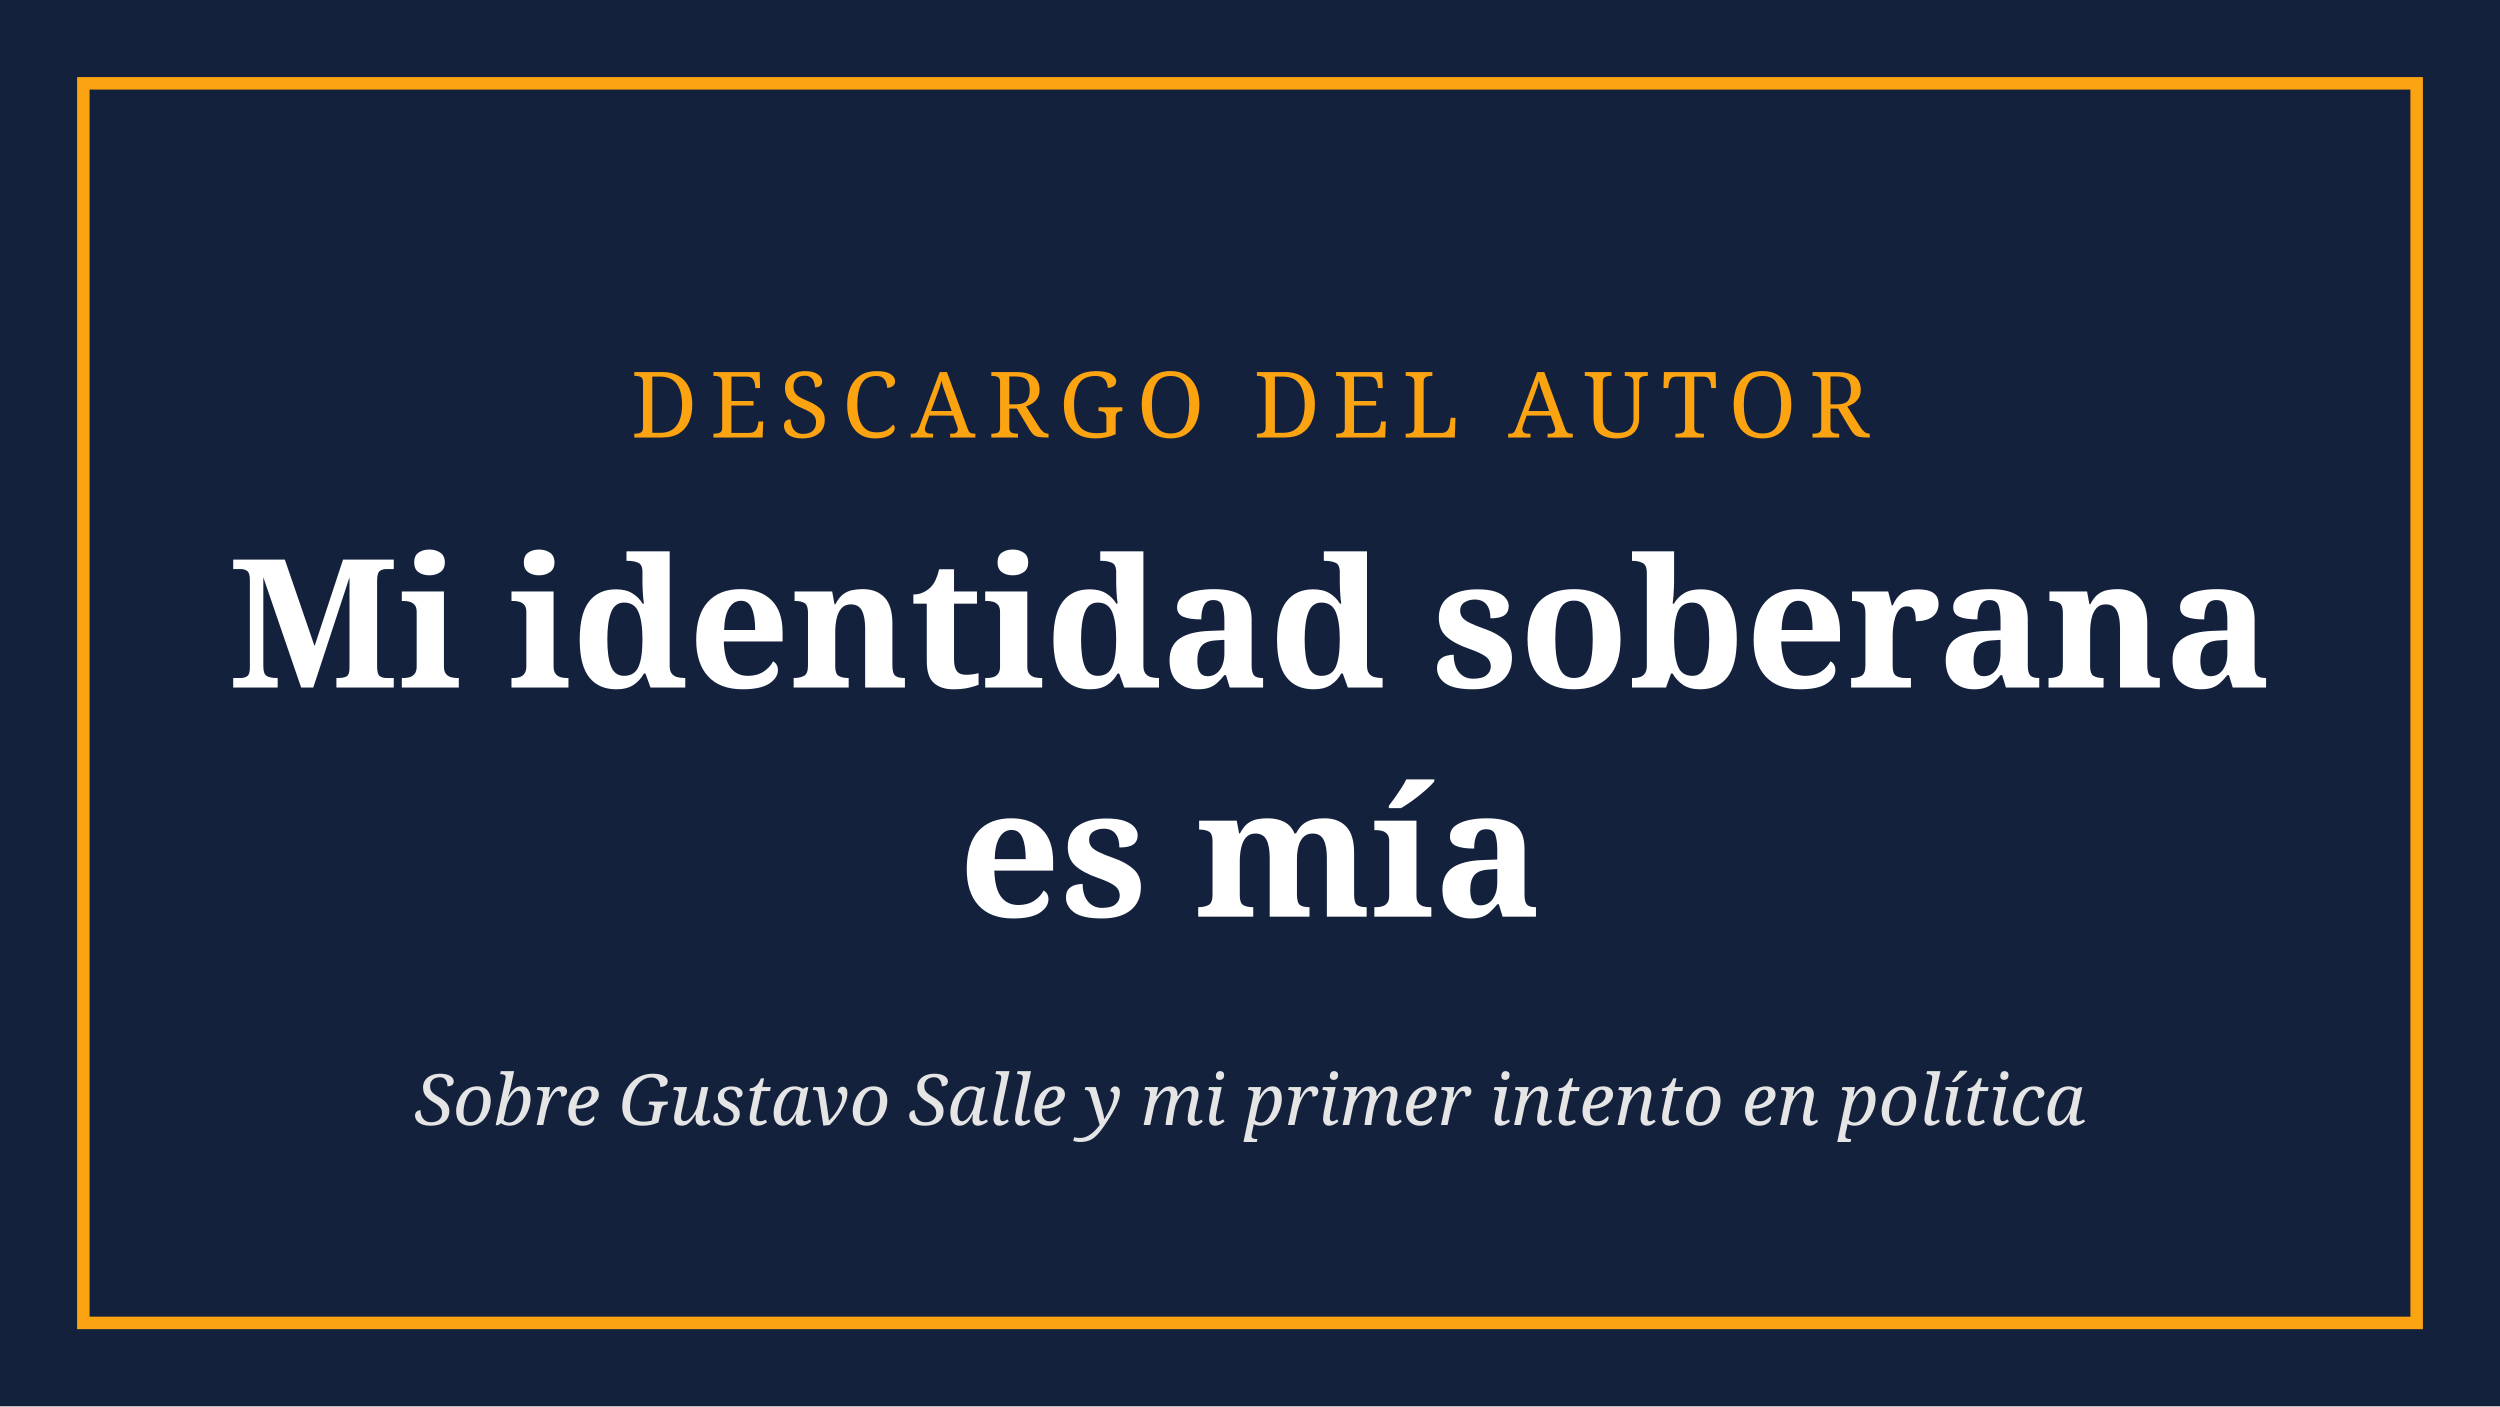
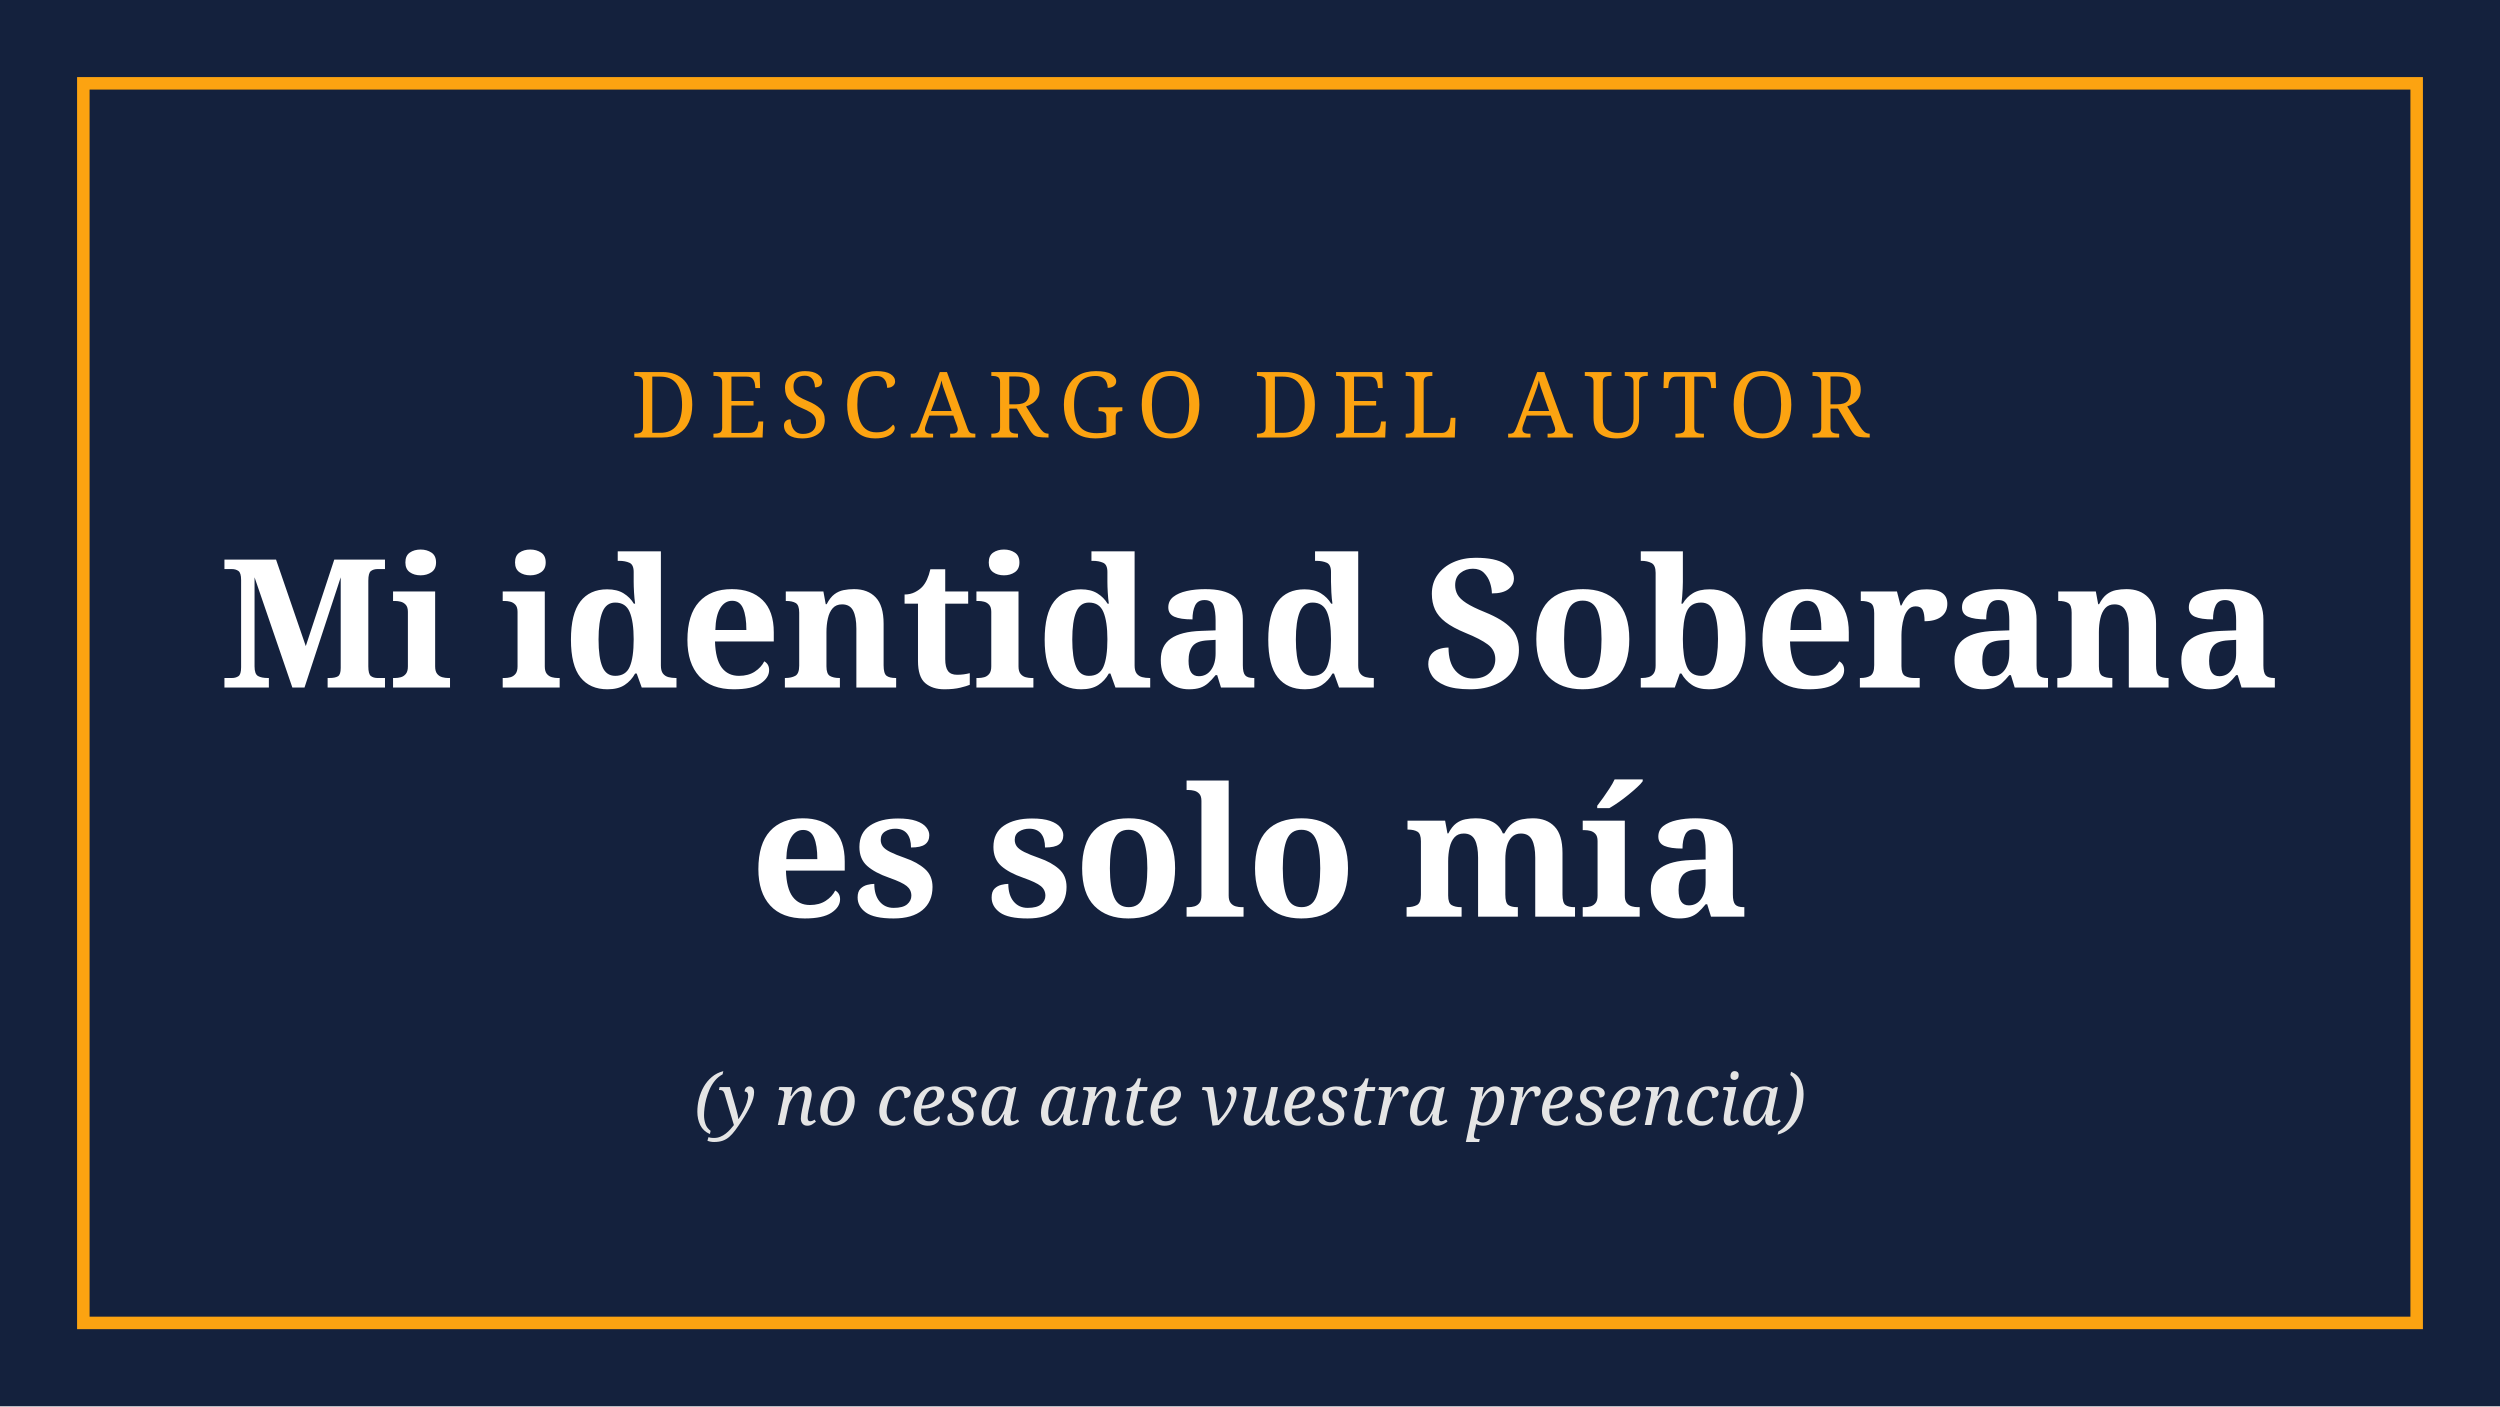
- <svg xmlns="http://www.w3.org/2000/svg" viewBox="0 0 1200 675" role="img" aria-label="Mi identidad soberana es mía">
+ <svg xmlns="http://www.w3.org/2000/svg" viewBox="0 0 1200 675" role="img" aria-label="Mi identidad Soberana es solo mía">
  <rect width="1200" height="675" fill="#14213d" />
  <rect x="40" y="40" width="1120" height="595" fill="none" stroke="#fca311" stroke-width="6" />
  <text x="600" y="210" text-anchor="middle" font-family="Georgia, serif" font-size="44" fill="#fca311" letter-spacing="6">DESCARGO DEL AUTOR</text>
-   <text x="600" y="330" text-anchor="middle" font-family="Georgia, serif" font-size="86" font-weight="bold" fill="#ffffff">Mi identidad soberana</text>
-   <text x="600" y="440" text-anchor="middle" font-family="Georgia, serif" font-size="86" font-weight="bold" fill="#ffffff">es mía</text>
-   <text x="600" y="540" text-anchor="middle" font-family="Georgia, serif" font-style="italic" font-size="34" fill="#e5e5e5">Sobre Gustavo Salle y mi primer intento en política</text>
+   <text x="600" y="330" text-anchor="middle" font-family="Georgia, serif" font-size="86" font-weight="bold" fill="#ffffff">Mi identidad Soberana</text>
+   <text x="600" y="440" text-anchor="middle" font-family="Georgia, serif" font-size="86" font-weight="bold" fill="#ffffff">es solo mía</text>
+   <text x="600" y="540" text-anchor="middle" font-family="Georgia, serif" font-style="italic" font-size="34" fill="#e5e5e5">(y no cesa ante vuestra presencia)</text>
</svg>
